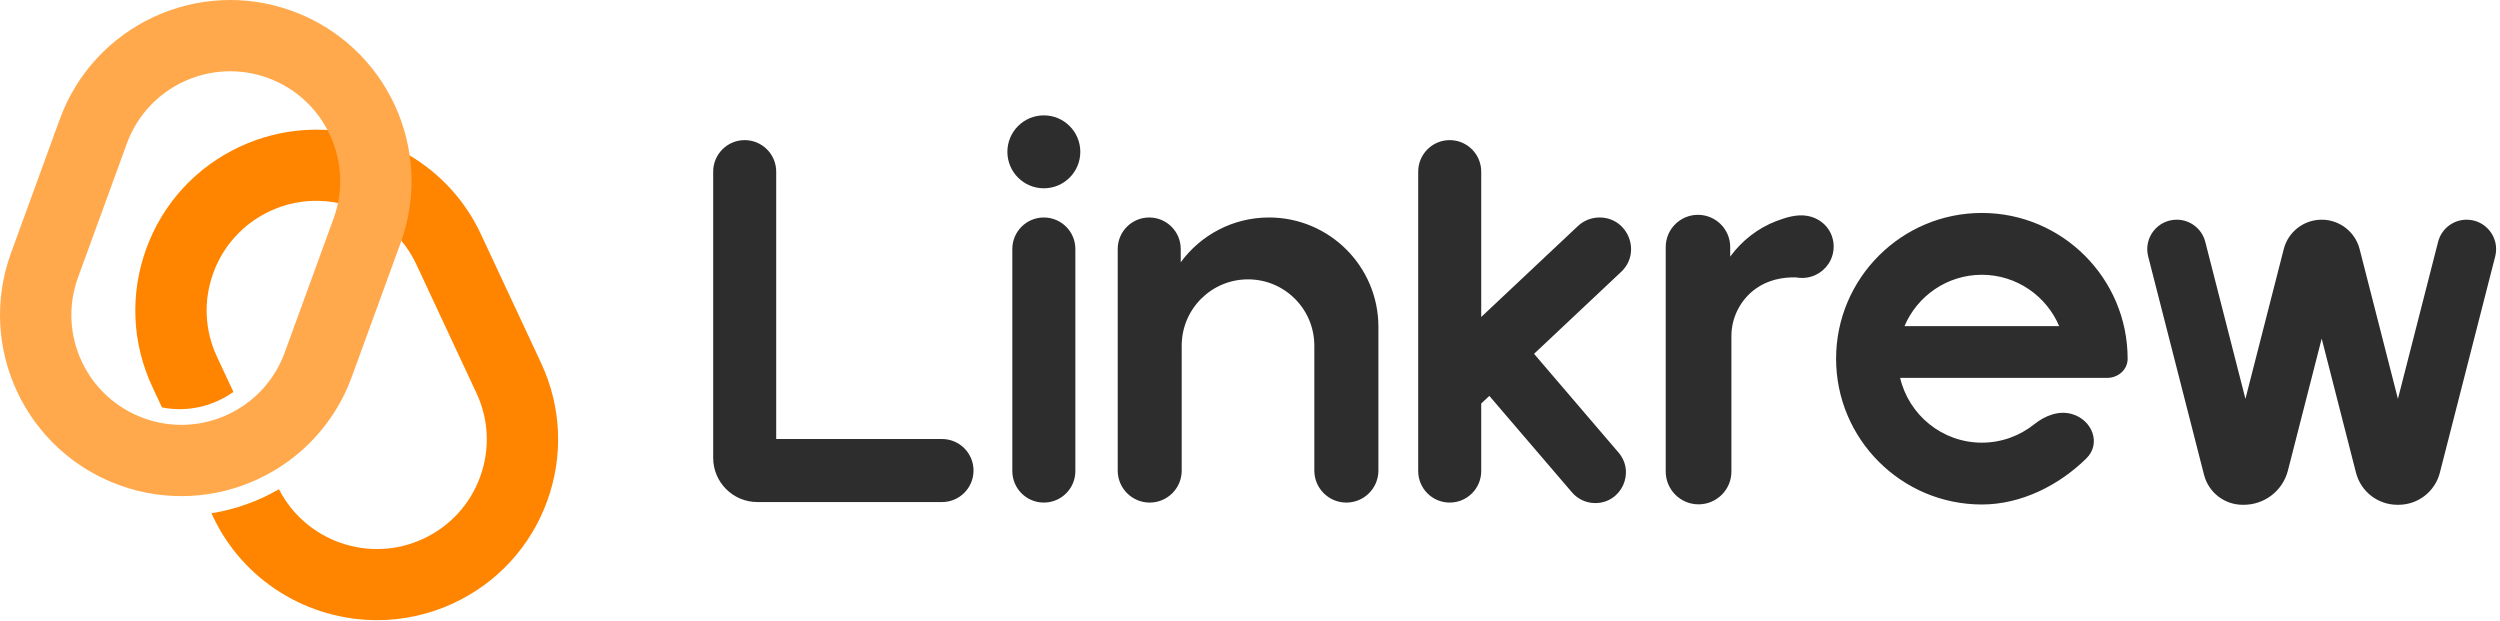
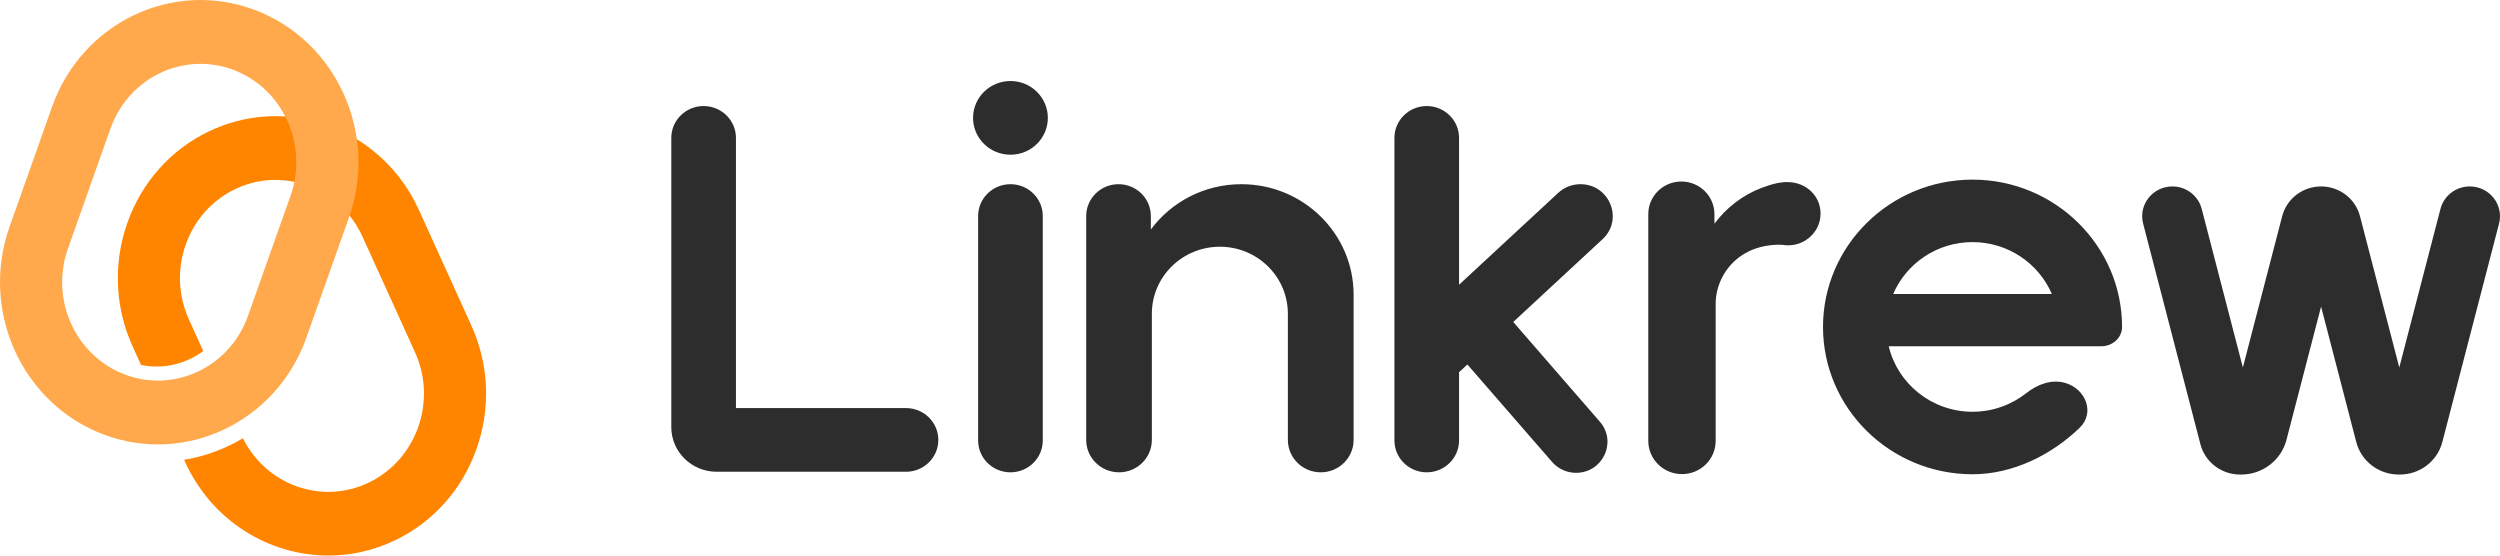
- <svg xmlns="http://www.w3.org/2000/svg" width="129" height="32" viewBox="0 0 129 32" fill="none">
-   <path d="M27.919 18.729L24.811 12.077C24.152 10.667 23.183 9.498 22.021 8.618C20.39 7.373 18.38 6.691 16.323 6.691C16.099 6.691 15.875 6.7 15.651 6.715C14.551 6.795 13.444 7.073 12.383 7.566C10.121 8.618 8.404 10.486 7.549 12.829C6.697 15.172 6.807 17.704 7.862 19.962L8.358 21.023C9.67 21.283 11.001 20.968 12.043 20.222L11.197 18.411C10.556 17.041 10.489 15.505 11.007 14.083C11.525 12.664 12.567 11.529 13.938 10.89C14.753 10.511 15.614 10.343 16.457 10.364C18.438 10.41 20.326 11.493 21.319 13.319C21.375 13.419 21.427 13.524 21.476 13.627L24.584 20.28C25.225 21.65 25.292 23.188 24.774 24.608C24.256 26.027 23.214 27.161 21.84 27.801C19.069 29.091 15.774 27.944 14.394 25.244C13.328 25.861 12.15 26.287 10.909 26.485L10.97 26.614C12.555 30.006 15.936 32 19.459 32C20.78 32 22.122 31.718 23.395 31.128C25.66 30.073 27.377 28.204 28.232 25.861C29.084 23.522 28.974 20.989 27.919 18.729Z" fill="#FF8400" />
-   <path fill-rule="evenodd" clip-rule="evenodd" d="M6.545 7.408C6.545 7.408 6.545 7.408 6.545 7.408L4.026 14.316C2.954 17.255 4.473 20.508 7.418 21.579C10.361 22.65 13.618 21.133 14.691 18.193C14.691 18.193 14.691 18.192 14.691 18.192L17.21 11.284L17.21 11.284C18.282 8.345 16.763 5.092 13.818 4.021C10.875 2.95 7.618 4.467 6.545 7.408ZM3.086 6.15C4.854 1.303 10.223 -1.2 15.078 0.567C19.932 2.332 22.438 7.694 20.669 12.542C20.669 12.542 20.669 12.542 20.669 12.542L18.151 19.45L18.15 19.451C16.383 24.297 11.013 26.8 6.158 25.034C1.305 23.268 -1.201 17.907 0.567 13.058C0.567 13.058 0.567 13.058 0.567 13.058L3.086 6.15Z" fill="#FFA94C" />
-   <path fill-rule="evenodd" clip-rule="evenodd" d="M53.862 5.953C54.902 5.953 55.744 6.795 55.744 7.835C55.744 8.874 54.902 9.716 53.862 9.716C52.823 9.716 51.981 8.874 51.981 7.835C51.981 6.795 52.823 5.953 53.862 5.953ZM40.052 8.857C40.052 7.958 39.324 7.23 38.426 7.23C37.528 7.23 36.8 7.958 36.8 8.857V22.653V23.625C36.8 24.884 37.821 25.906 39.081 25.906H40.052H48.608C49.506 25.906 50.234 25.178 50.234 24.279C50.234 23.381 49.506 22.653 48.608 22.653H40.052V8.857ZM94.742 18.51C94.742 14.362 98.116 10.988 102.264 10.988C106.412 10.988 109.786 14.362 109.786 18.51C109.786 19.077 109.297 19.499 108.73 19.499H98.047C98.496 21.412 100.216 22.841 102.264 22.841C103.286 22.841 104.226 22.485 104.968 21.89C105.524 21.445 106.242 21.165 106.925 21.368C107.967 21.678 108.431 22.892 107.656 23.654C106.239 25.05 104.282 26.032 102.264 26.032C98.116 26.032 94.742 22.658 94.742 18.51ZM102.263 14.179C100.47 14.179 98.928 15.274 98.271 16.83H106.254C105.597 15.274 104.056 14.179 102.263 14.179ZM125.806 12.479C125.978 11.806 126.584 11.336 127.279 11.336C128.271 11.336 128.998 12.271 128.752 13.233L125.897 24.39C125.648 25.365 124.769 26.047 123.763 26.047H123.704C122.697 26.047 121.818 25.365 121.569 24.39L119.799 17.47L118.057 24.279C117.791 25.32 116.854 26.047 115.78 26.047H115.721C114.781 26.047 113.961 25.41 113.728 24.5L110.846 13.233C110.6 12.271 111.326 11.336 112.319 11.336C113.013 11.336 113.62 11.806 113.792 12.479L115.864 20.581L117.841 12.856C118.069 11.961 118.876 11.336 119.799 11.336C120.722 11.336 121.528 11.961 121.757 12.856L123.733 20.581L125.806 12.479ZM81.421 11.663C81.723 11.38 82.121 11.222 82.535 11.222C84.007 11.222 84.721 13.023 83.649 14.031L79.157 18.257L83.516 23.351C84.392 24.375 83.668 25.955 82.321 25.959C81.858 25.961 81.417 25.759 81.115 25.407L76.85 20.428L76.431 20.822V24.307C76.431 25.205 75.703 25.933 74.805 25.933C73.907 25.933 73.179 25.205 73.179 24.307V8.857C73.179 7.958 73.907 7.23 74.805 7.23C75.703 7.23 76.431 7.958 76.431 8.857V16.356L81.421 11.663ZM55.489 24.307V12.848C55.489 11.95 54.761 11.222 53.862 11.222C52.964 11.222 52.236 11.95 52.236 12.848V24.307C52.236 25.205 52.964 25.933 53.862 25.933C54.761 25.933 55.489 25.205 55.489 24.307ZM65.481 11.222C63.611 11.222 61.954 12.132 60.926 13.533V12.848C60.926 11.95 60.198 11.222 59.3 11.222C58.402 11.222 57.674 11.95 57.674 12.848V24.282C57.674 25.194 58.413 25.933 59.325 25.933C60.237 25.933 60.976 25.194 60.976 24.282V17.836C60.976 15.946 62.508 14.415 64.398 14.415C66.287 14.415 67.819 15.946 67.819 17.836V24.279C67.819 25.193 68.559 25.933 69.472 25.933C70.386 25.933 71.126 25.193 71.126 24.279V16.867C71.126 13.749 68.599 11.222 65.481 11.222ZM93.271 11.141C93.79 11.235 94.236 11.555 94.463 12.03H94.463C94.562 12.24 94.618 12.475 94.618 12.722C94.618 12.969 94.562 13.204 94.463 13.413C94.207 13.95 93.664 14.325 93.03 14.342C93.016 14.342 93.001 14.342 92.986 14.342C92.883 14.342 92.783 14.333 92.686 14.315C91.949 14.289 91.202 14.464 90.603 14.891C89.817 15.452 89.341 16.372 89.341 17.333V24.33C89.341 25.266 88.582 26.024 87.646 26.024C86.71 26.024 85.951 25.266 85.951 24.33V12.748C85.951 11.83 86.696 11.085 87.615 11.085C88.534 11.085 89.279 11.83 89.279 12.748V13.24C89.878 12.42 90.708 11.77 91.662 11.406C92.168 11.213 92.726 11.043 93.271 11.141Z" fill="#2D2D2D" />
+ <svg xmlns="http://www.w3.org/2000/svg" width="108" height="24" viewBox="0 0 108 24" fill="none">
+   <path d="M20.357 14.047L18.091 9.058C17.61 8 16.904 7.124 16.057 6.463C14.867 5.53 13.401 5.018 11.901 5.018C11.738 5.018 11.575 5.025 11.412 5.036C10.609 5.096 9.802 5.305 9.029 5.674C7.379 6.463 6.127 7.865 5.504 9.622C4.882 11.379 4.963 13.278 5.732 14.971L6.094 15.767C7.051 15.962 8.021 15.726 8.781 15.166L8.164 13.808C7.697 12.781 7.647 11.629 8.025 10.562C8.403 9.498 9.163 8.647 10.162 8.168C10.757 7.883 11.385 7.757 11.999 7.773C13.444 7.807 14.82 8.619 15.545 9.989C15.585 10.065 15.623 10.143 15.659 10.221L17.925 15.21C18.393 16.238 18.442 17.391 18.064 18.456C17.686 19.52 16.926 20.371 15.925 20.851C13.904 21.819 11.501 20.958 10.495 18.933C9.717 19.396 8.859 19.715 7.954 19.864L7.998 19.96C9.154 22.504 11.62 24 14.188 24C15.151 24 16.13 23.789 17.058 23.346C18.71 22.555 19.962 21.153 20.585 19.396C21.207 17.641 21.126 15.742 20.357 14.047Z" fill="#FF8400" />
+   <path fill-rule="evenodd" clip-rule="evenodd" d="M4.773 5.556C4.772 5.556 4.772 5.556 4.772 5.556L2.936 10.737C2.154 12.941 3.262 15.381 5.409 16.185C7.555 16.988 9.93 15.85 10.713 13.645C10.713 13.645 10.713 13.644 10.713 13.644L12.549 8.463L12.549 8.463C13.331 6.259 12.223 3.819 10.076 3.016C7.93 2.213 5.555 3.35 4.773 5.556ZM2.25 4.612C3.539 0.977 7.454 -0.9 10.995 0.425C14.534 1.749 16.361 5.77 15.072 9.407C15.072 9.407 15.072 9.407 15.072 9.407L13.235 14.588L13.235 14.588C11.946 18.223 8.031 20.1 4.49 18.775C0.951 17.451 -0.876 13.43 0.414 9.794C0.414 9.794 0.414 9.793 0.414 9.793L2.25 4.612Z" fill="#FFA94C" />
+   <path fill-rule="evenodd" clip-rule="evenodd" d="M43.652 3.5C44.544 3.5 45.267 4.213 45.267 5.092C45.267 5.971 44.544 6.684 43.652 6.684C42.759 6.684 42.036 5.971 42.036 5.092C42.036 4.213 42.759 3.5 43.652 3.5ZM31.793 5.956C31.793 5.197 31.168 4.581 30.396 4.581C29.625 4.581 29 5.197 29 5.956V17.629V18.451C29 19.517 29.877 20.38 30.959 20.38H31.793H39.139C39.911 20.38 40.536 19.764 40.536 19.005C40.536 18.245 39.911 17.629 39.139 17.629H31.793V5.956ZM78.754 14.124C78.754 10.615 81.652 7.76 85.214 7.76C88.775 7.76 91.673 10.615 91.673 14.124C91.673 14.604 91.253 14.96 90.766 14.96H81.593C81.978 16.579 83.455 17.788 85.214 17.788C86.091 17.788 86.899 17.486 87.536 16.983C88.013 16.606 88.63 16.37 89.216 16.542C90.111 16.804 90.509 17.83 89.844 18.476C88.627 19.657 86.947 20.488 85.214 20.488C81.652 20.488 78.754 17.633 78.754 14.124ZM85.213 10.459C83.673 10.459 82.349 11.386 81.785 12.702H88.64C88.076 11.386 86.752 10.459 85.213 10.459ZM105.429 9.021C105.577 8.452 106.098 8.054 106.694 8.054C107.546 8.054 108.17 8.845 107.959 9.659L105.508 19.098C105.294 19.923 104.539 20.5 103.675 20.5H103.624C102.76 20.5 102.005 19.923 101.791 19.098L100.271 13.244L98.775 19.004C98.547 19.884 97.742 20.5 96.82 20.5H96.769C95.962 20.5 95.258 19.961 95.058 19.191L92.583 9.659C92.372 8.845 92.996 8.054 93.848 8.054C94.444 8.054 94.965 8.452 95.113 9.021L96.892 15.876L98.59 9.34C98.786 8.583 99.478 8.054 100.271 8.054C101.064 8.054 101.756 8.583 101.952 9.34L103.649 15.876L105.429 9.021ZM67.316 8.331C67.575 8.091 67.917 7.957 68.272 7.957C69.537 7.957 70.15 9.481 69.229 10.335L65.372 13.909L69.115 18.219C69.867 19.085 69.246 20.422 68.089 20.426C67.691 20.427 67.312 20.256 67.054 19.959L63.391 15.746L63.031 16.079V19.028C63.031 19.788 62.406 20.404 61.635 20.404C60.864 20.404 60.239 19.788 60.239 19.028V5.956C60.239 5.197 60.864 4.581 61.635 4.581C62.406 4.581 63.031 5.197 63.031 5.956V12.301L67.316 8.331ZM45.048 19.028V9.333C45.048 8.573 44.423 7.957 43.652 7.957C42.88 7.957 42.255 8.573 42.255 9.333V19.028C42.255 19.788 42.88 20.404 43.652 20.404C44.423 20.404 45.048 19.788 45.048 19.028ZM53.628 7.957C52.022 7.957 50.6 8.727 49.717 9.913V9.333C49.717 8.573 49.092 7.957 48.321 7.957C47.55 7.957 46.924 8.573 46.924 9.333V19.006C46.924 19.778 47.559 20.404 48.342 20.404C49.126 20.404 49.76 19.778 49.76 19.006V13.553C49.76 11.955 51.075 10.659 52.698 10.659C54.321 10.659 55.636 11.955 55.636 13.553V19.005C55.636 19.777 56.272 20.404 57.056 20.404C57.84 20.404 58.476 19.777 58.476 19.005V12.733C58.476 10.095 56.306 7.957 53.628 7.957ZM77.492 7.889C77.937 7.968 78.32 8.239 78.515 8.642H78.515C78.6 8.819 78.649 9.017 78.649 9.227C78.649 9.436 78.6 9.634 78.515 9.812C78.296 10.266 77.829 10.583 77.285 10.597C77.272 10.598 77.26 10.598 77.247 10.598C77.159 10.598 77.073 10.59 76.989 10.574C76.356 10.552 75.715 10.7 75.201 11.061C74.525 11.536 74.117 12.314 74.117 13.128V19.047C74.117 19.839 73.465 20.481 72.662 20.481C71.858 20.481 71.206 19.839 71.206 19.047V9.249C71.206 8.472 71.846 7.842 72.635 7.842C73.424 7.842 74.063 8.472 74.063 9.249V9.665C74.578 8.971 75.291 8.421 76.11 8.113C76.544 7.95 77.023 7.807 77.492 7.889Z" fill="#2D2D2D" />
</svg>
